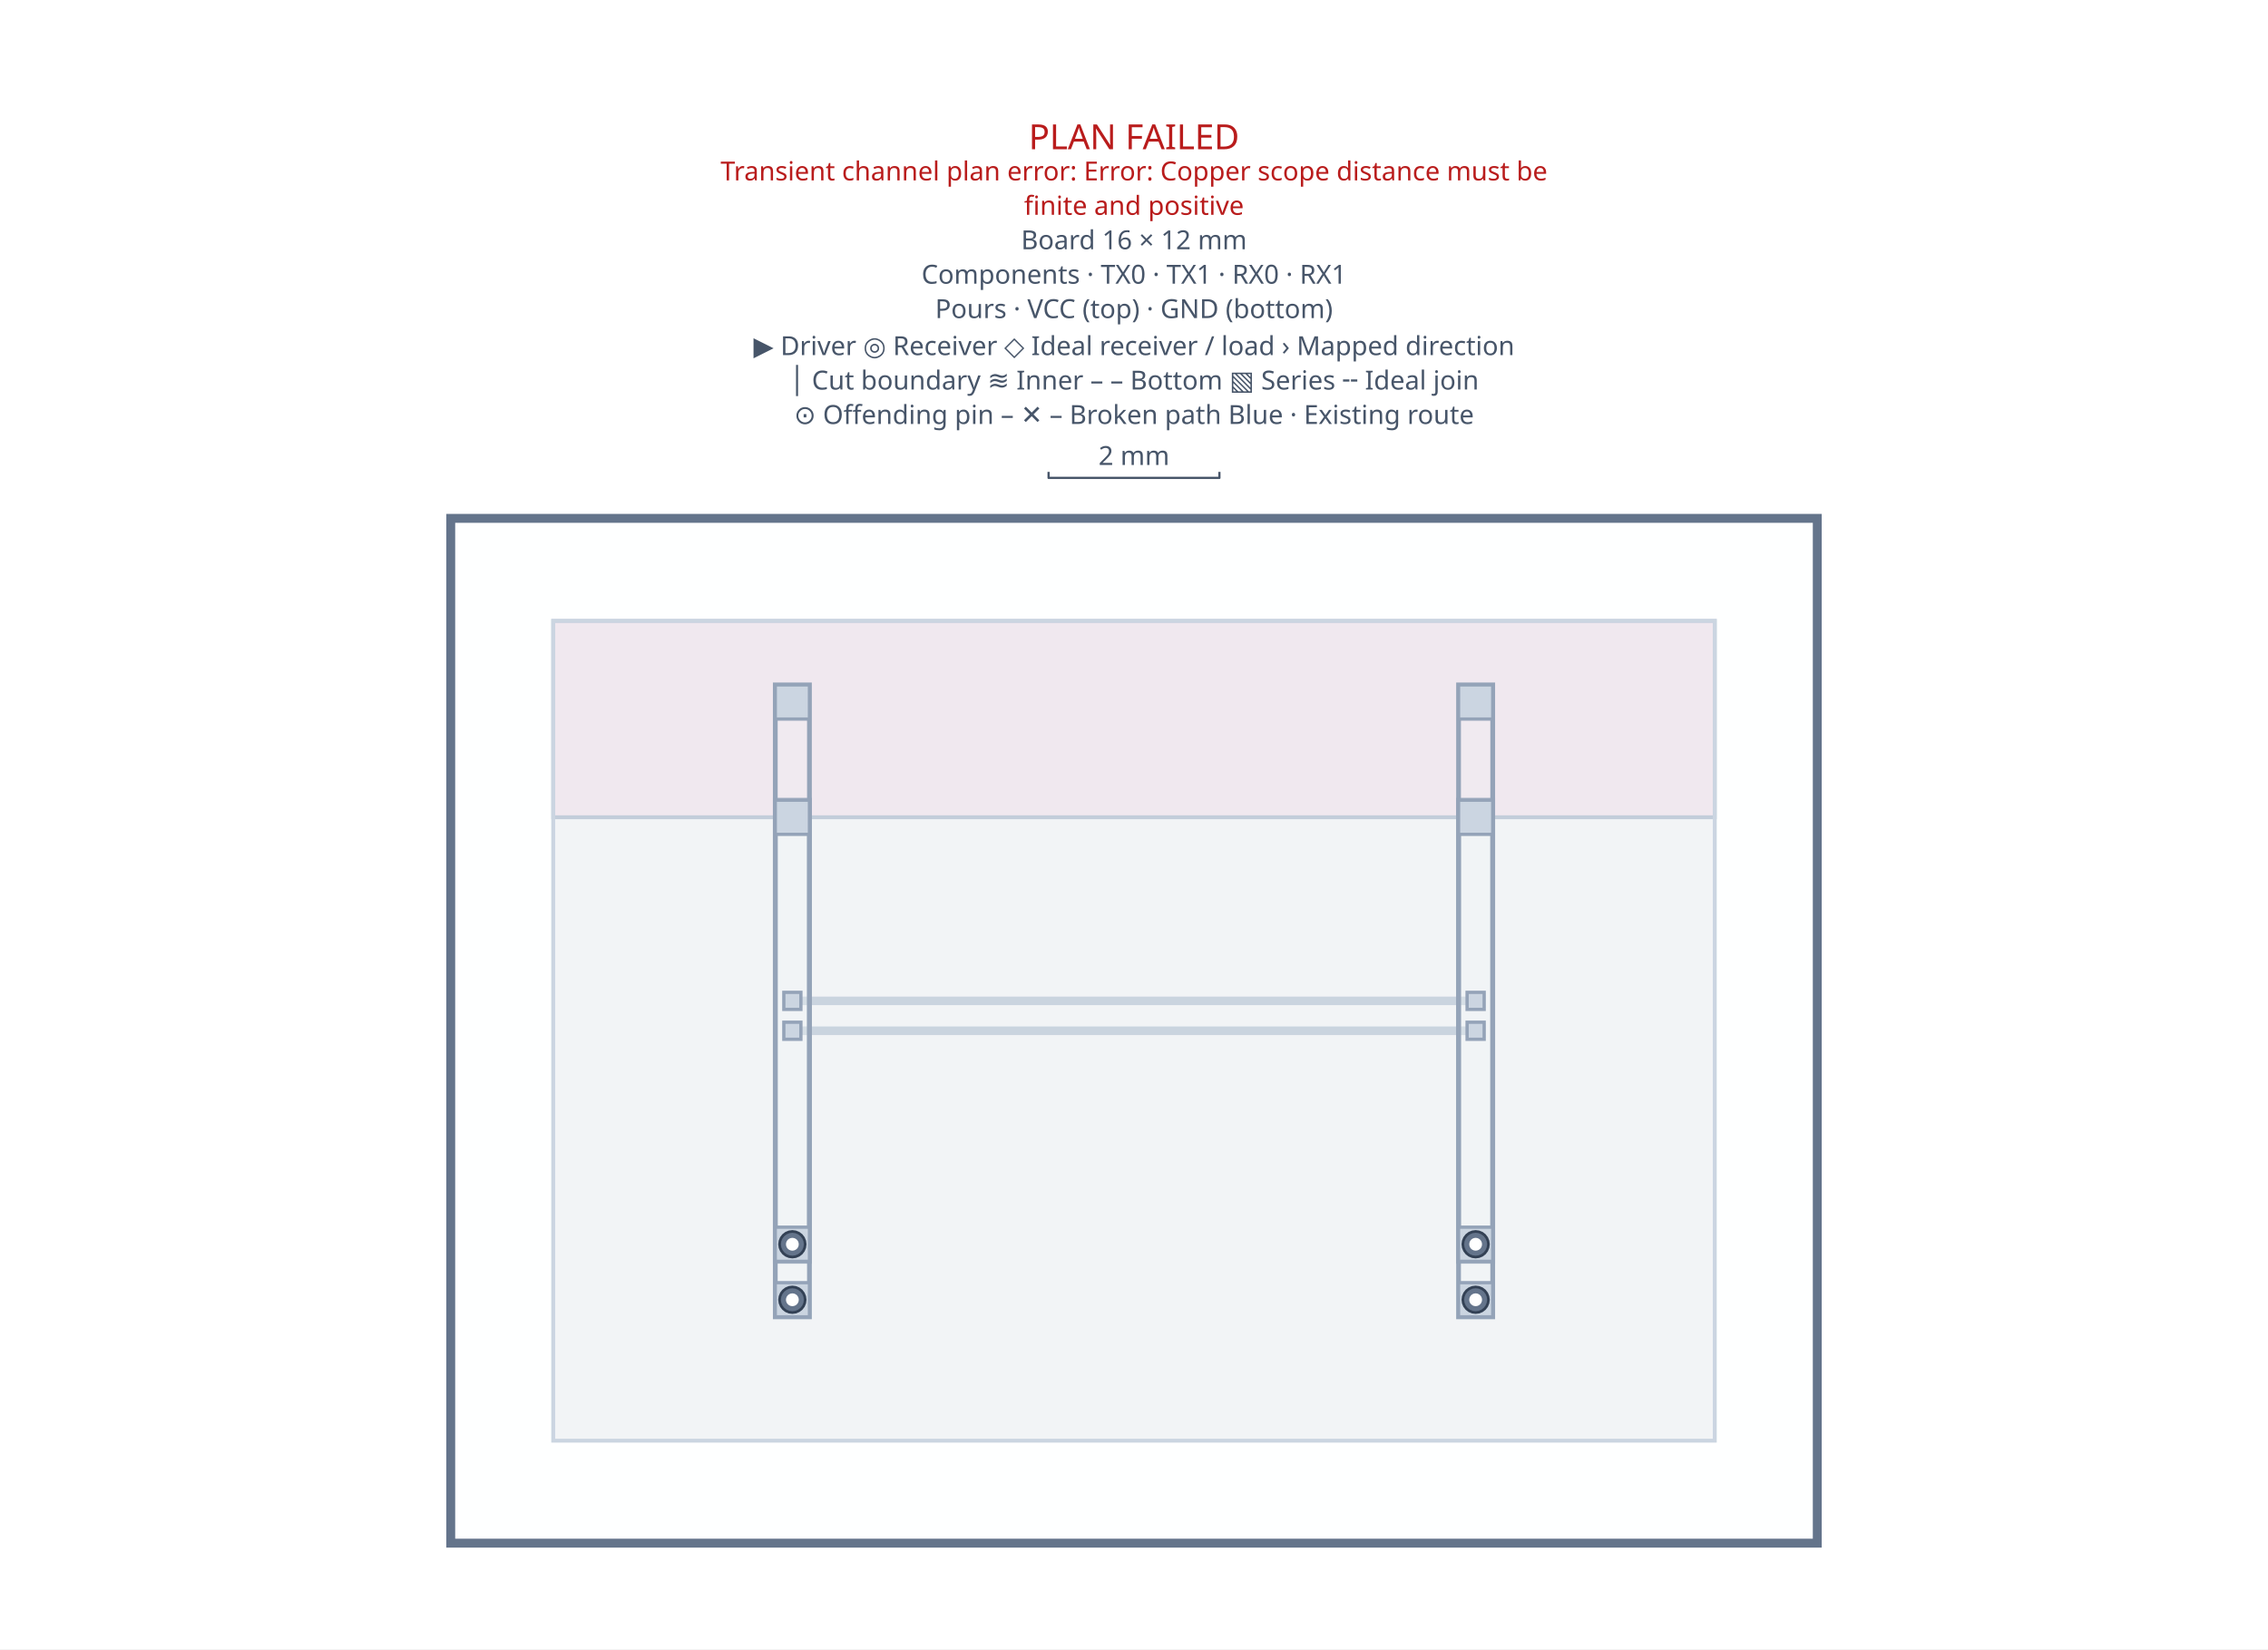
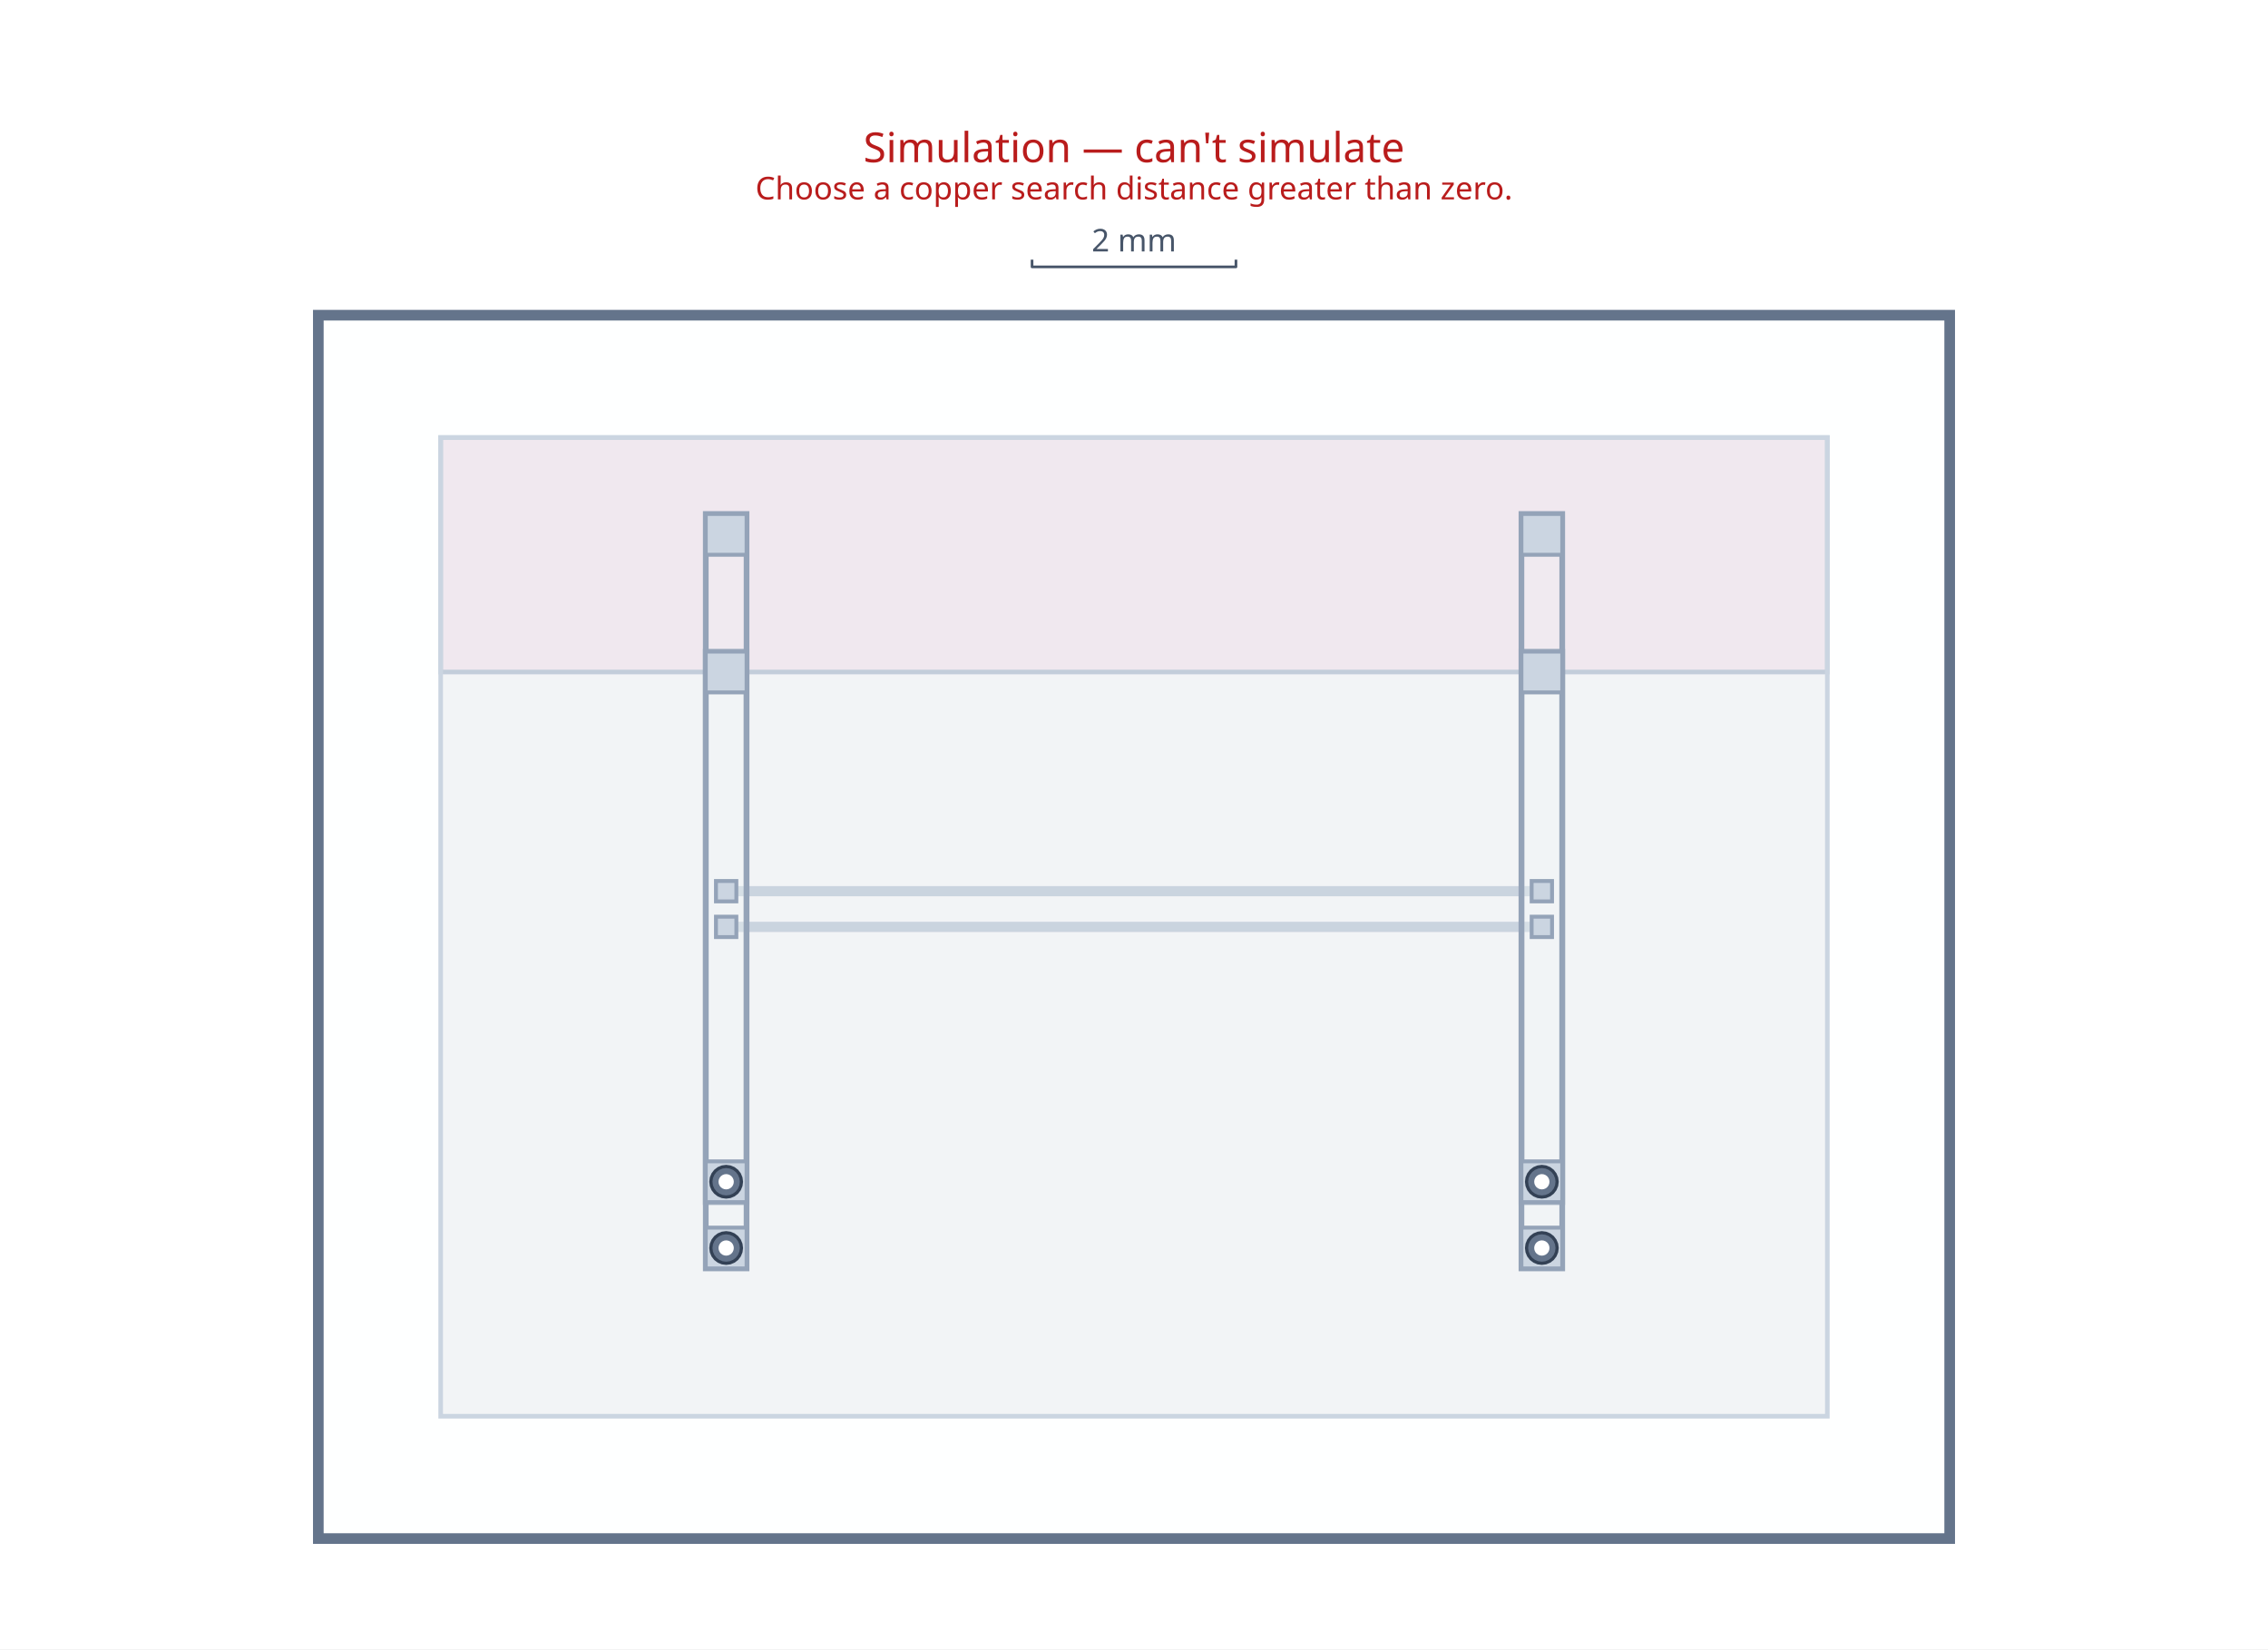
<svg xmlns="http://www.w3.org/2000/svg" width="1100" height="800" viewBox="0 0 1100 800">
  <rect width="100%" height="100%" fill="white" />
  <g>
-     <polyline data-points="-4,0 4,0" data-type="line" data-label="Out of scope · source_trace_6" points="384.305,499.986 715.695,499.986" fill="none" stroke="#cbd5e1" stroke-linejoin="round" stroke-width="4.142" />
+     <polyline data-points="-4,0 4,0" data-type="line" data-label="Out of scope · source_trace_6" points="352.194,449.597 747.806,449.597" fill="none" stroke="#cbd5e1" stroke-linejoin="round" stroke-width="4.945" />
  </g>
  <g>
-     <polyline data-points="-4,0.35 4,0.35" data-type="line" data-label="Out of scope · source_trace_13" points="384.305,485.487 715.695,485.487" fill="none" stroke="#cbd5e1" stroke-linejoin="round" stroke-width="4.142" />
+     <polyline data-points="-4,0.35 4,0.35" data-type="line" data-label="Out of scope · source_trace_13" points="352.194,432.289 747.806,432.289" fill="none" stroke="#cbd5e1" stroke-linejoin="round" stroke-width="4.945" />
  </g>
  <g>
-     <polyline data-points="-1,6.544615 -1,6.473846 1,6.473846 1,6.544615" data-type="line" data-label="2 mm" points="508.576,228.883 508.576,231.814 591.424,231.814 591.424,228.883" fill="none" stroke="#475569" stroke-linejoin="round" stroke-width="1.083" />
+     <polyline data-points="-1,6.544615 -1,6.473846 1,6.473846 1,6.544615" data-type="line" data-label="2 mm" points="500.549,125.957 500.549,129.457 599.451,129.457 599.451,125.957" fill="none" stroke="#475569" stroke-linejoin="round" stroke-width="1.293" />
  </g>
  <g>
-     <rect data-type="rect" data-label="" data-x="0" data-y="2.413723" x="195.667" y="40" width="708.666" height="720" fill="none" stroke="none" stroke-width="0.024" />
+     <rect data-type="rect" data-label="Copper scope distance must be finite and positive" data-x="0" data-y="7.255385" x="273.072" y="81.299" width="553.856" height="19.02" fill="transparent" stroke="none" stroke-width="0.02" />
  </g>
  <g>
-     <polygon data-type="polygon" data-label="board" data-points="-8,-6 8,-6 8,6 -8,6" points="218.609,748.529 881.391,748.529 881.391,251.443 218.609,251.443" fill="rgba(248,250,252,0.16)" stroke="#64748b" stroke-width="4.322" />
+     <rect data-type="rect" data-label="" data-x="0" data-y="1.002954" x="127" y="40" width="845.999" height="720" fill="none" stroke="none" stroke-width="0.02" />
  </g>
  <g>
-     <polygon data-type="polygon" data-label="VCC (top)" data-points="-6.8,2.5 6.8,2.5 6.8,4.8 -6.8,4.8" points="268.318,396.426 831.682,396.426 831.682,301.151 268.318,301.151" fill="rgba(219,39,119,0.06)" stroke="#cbd5e1" stroke-width="1.873" />
+     <polygon data-type="polygon" data-label="board" data-points="-8,-6 8,-6 8,6 -8,6" points="154.389,746.306 945.611,746.306 945.611,152.889 154.389,152.889" fill="rgba(248,250,252,0.16)" stroke="#64748b" stroke-width="5.16" />
  </g>
  <g>
-     <polygon data-type="polygon" data-label="GND (bottom)" data-points="-6.8,-4.8 6.8,-4.8 6.8,4.8 -6.8,4.8" points="268.318,698.82 831.682,698.82 831.682,301.151 268.318,301.151" fill="rgba(100,116,139,0.08)" stroke="#cbd5e1" stroke-width="1.873" />
+     <polygon data-type="polygon" data-label="VCC (top)" data-points="-6.8,2.5 6.8,2.5 6.8,4.8 -6.8,4.8" points="213.731,325.969 886.269,325.969 886.269,212.231 213.731,212.231" fill="rgba(219,39,119,0.06)" stroke="#cbd5e1" stroke-width="2.236" />
  </g>
  <g>
-     <polygon data-type="polygon" data-label="TX0" data-points="-4.2,-2.7 -3.8,-2.7 -3.8,2.7 -4.2,2.7" points="376.02,611.83 392.589,611.83 392.589,388.141 376.02,388.141" fill="rgba(241,245,249,0.18)" stroke="#94a3b8" stroke-width="2.305" />
+     <polygon data-type="polygon" data-label="GND (bottom)" data-points="-6.8,-4.8 6.8,-4.8 6.8,4.8 -6.8,4.8" points="213.731,686.964 886.269,686.964 886.269,212.231 213.731,212.231" fill="rgba(100,116,139,0.08)" stroke="#cbd5e1" stroke-width="2.236" />
  </g>
  <g>
-     <polygon data-type="polygon" data-label="pcb_component_1" data-points="-4.15,-2.65 -3.85,-2.65 -3.85,-2.35 -4.15,-2.35" points="378.091,609.759 390.518,609.759 390.518,597.332 378.091,597.332" fill="rgba(241,245,249,0.18)" stroke="#94a3b8" stroke-width="2.305" />
+     <polygon data-type="polygon" data-label="TX0" data-points="-4.2,-2.7 -3.8,-2.7 -3.8,2.7 -4.2,2.7" points="342.304,583.116 362.085,583.116 362.085,316.079 342.304,316.079" fill="rgba(241,245,249,0.18)" stroke="#94a3b8" stroke-width="2.752" />
  </g>
  <g>
-     <polygon data-type="polygon" data-label="RX0" data-points="3.8,-2.7 4.2,-2.7 4.2,2.7 3.8,2.7" points="707.411,611.83 723.98,611.83 723.98,388.141 707.411,388.141" fill="rgba(241,245,249,0.18)" stroke="#94a3b8" stroke-width="2.305" />
+     <polygon data-type="polygon" data-label="pcb_component_1" data-points="-4.15,-2.65 -3.85,-2.65 -3.85,-2.35 -4.15,-2.35" points="344.777,580.644 359.612,580.644 359.612,565.808 344.777,565.808" fill="rgba(241,245,249,0.18)" stroke="#94a3b8" stroke-width="2.752" />
  </g>
  <g>
-     <polygon data-type="polygon" data-label="pcb_component_3" data-points="3.85,-2.65 4.15,-2.65 4.15,-2.35 3.85,-2.35" points="709.482,609.759 721.909,609.759 721.909,597.332 709.482,597.332" fill="rgba(241,245,249,0.18)" stroke="#94a3b8" stroke-width="2.305" />
+     <polygon data-type="polygon" data-label="RX0" data-points="3.8,-2.7 4.2,-2.7 4.2,2.7 3.8,2.7" points="737.915,583.116 757.696,583.116 757.696,316.079 737.915,316.079" fill="rgba(241,245,249,0.18)" stroke="#94a3b8" stroke-width="2.752" />
  </g>
  <g>
-     <polygon data-type="polygon" data-label="TX1" data-points="-4.2,-3.35 -3.8,-3.35 -3.8,4.05 -4.2,4.05" points="376.02,638.756 392.589,638.756 392.589,332.219 376.02,332.219" fill="rgba(241,245,249,0.18)" stroke="#94a3b8" stroke-width="2.305" />
+     <polygon data-type="polygon" data-label="pcb_component_3" data-points="3.85,-2.65 4.15,-2.65 4.15,-2.35 3.85,-2.35" points="740.388,580.644 755.223,580.644 755.223,565.808 740.388,565.808" fill="rgba(241,245,249,0.18)" stroke="#94a3b8" stroke-width="2.752" />
  </g>
  <g>
-     <polygon data-type="polygon" data-label="pcb_component_5" data-points="-4.15,-3.3 -3.85,-3.3 -3.85,-3 -4.15,-3" points="378.091,636.684 390.518,636.684 390.518,624.257 378.091,624.257" fill="rgba(241,245,249,0.18)" stroke="#94a3b8" stroke-width="2.305" />
+     <polygon data-type="polygon" data-label="TX1" data-points="-4.2,-3.35 -3.8,-3.35 -3.8,4.05 -4.2,4.05" points="342.304,615.26 362.085,615.26 362.085,249.319 342.304,249.319" fill="rgba(241,245,249,0.18)" stroke="#94a3b8" stroke-width="2.752" />
  </g>
  <g>
-     <polygon data-type="polygon" data-label="RX1" data-points="3.8,-3.35 4.2,-3.35 4.2,4.05 3.8,4.05" points="707.411,638.756 723.98,638.756 723.98,332.219 707.411,332.219" fill="rgba(241,245,249,0.18)" stroke="#94a3b8" stroke-width="2.305" />
+     <polygon data-type="polygon" data-label="pcb_component_5" data-points="-4.15,-3.3 -3.85,-3.3 -3.85,-3 -4.15,-3" points="344.777,612.787 359.612,612.787 359.612,597.952 344.777,597.952" fill="rgba(241,245,249,0.18)" stroke="#94a3b8" stroke-width="2.752" />
  </g>
  <g>
-     <polygon data-type="polygon" data-label="pcb_component_7" data-points="3.85,-3.3 4.15,-3.3 4.15,-3 3.85,-3" points="709.482,636.684 721.909,636.684 721.909,624.257 709.482,624.257" fill="rgba(241,245,249,0.18)" stroke="#94a3b8" stroke-width="2.305" />
+     <polygon data-type="polygon" data-label="RX1" data-points="3.8,-3.35 4.2,-3.35 4.2,4.05 3.8,4.05" points="737.915,615.26 757.696,615.26 757.696,249.319 737.915,249.319" fill="rgba(241,245,249,0.18)" stroke="#94a3b8" stroke-width="2.752" />
  </g>
  <g>
-     <polygon data-type="polygon" data-label="TX0.Y (source_port_2)" data-points="-4.1,-0.1 -3.9,-0.1 -3.9,0.1 -4.1,0.1" points="380.162,504.128 388.447,504.128 388.447,495.843 380.162,495.843" fill="#cbd5e1" stroke="#94a3b8" stroke-width="1.585" />
+     <polygon data-type="polygon" data-label="pcb_component_7" data-points="3.85,-3.3 4.15,-3.3 4.15,-3 3.85,-3" points="740.388,612.787 755.223,612.787 755.223,597.952 740.388,597.952" fill="rgba(241,245,249,0.18)" stroke="#94a3b8" stroke-width="2.752" />
  </g>
  <g>
-     <polygon data-type="polygon" data-label="TX0.GND (source_port_1)" data-points="-4.2,-2.7 -3.8,-2.7 -3.8,-2.3 -4.2,-2.3" points="376.02,611.83 392.589,611.83 392.589,595.261 376.02,595.261" fill="#cbd5e1" stroke="#94a3b8" stroke-width="1.585" />
+     <polygon data-type="polygon" data-label="TX0.Y (source_port_2)" data-points="-4.1,-0.1 -3.9,-0.1 -3.9,0.1 -4.1,0.1" points="347.249,454.543 357.14,454.543 357.14,444.652 347.249,444.652" fill="#cbd5e1" stroke="#94a3b8" stroke-width="1.892" />
  </g>
  <g>
-     <polygon data-type="polygon" data-label="TX0.VCC (source_port_3)" data-points="-4.2,2.3 -3.8,2.3 -3.8,2.7 -4.2,2.7" points="376.02,404.711 392.589,404.711 392.589,388.141 376.02,388.141" fill="#cbd5e1" stroke="#94a3b8" stroke-width="1.585" />
+     <polygon data-type="polygon" data-label="TX0.GND (source_port_1)" data-points="-4.2,-2.7 -3.8,-2.7 -3.8,-2.3 -4.2,-2.3" points="342.304,583.116 362.085,583.116 362.085,563.336 342.304,563.336" fill="#cbd5e1" stroke="#94a3b8" stroke-width="1.892" />
  </g>
  <g>
-     <polygon data-type="polygon" data-label="RX0.A (source_port_6)" data-points="3.9,-0.1 4.1,-0.1 4.1,0.1 3.9,0.1" points="711.553,504.128 719.838,504.128 719.838,495.843 711.553,495.843" fill="#cbd5e1" stroke="#94a3b8" stroke-width="1.585" />
+     <polygon data-type="polygon" data-label="TX0.VCC (source_port_3)" data-points="-4.2,2.3 -3.8,2.3 -3.8,2.7 -4.2,2.7" points="342.304,335.859 362.085,335.859 362.085,316.079 342.304,316.079" fill="#cbd5e1" stroke="#94a3b8" stroke-width="1.892" />
  </g>
  <g>
-     <polygon data-type="polygon" data-label="RX0.GND (source_port_7)" data-points="3.8,-2.7 4.2,-2.7 4.2,-2.3 3.8,-2.3" points="707.411,611.83 723.98,611.83 723.98,595.261 707.411,595.261" fill="#cbd5e1" stroke="#94a3b8" stroke-width="1.585" />
+     <polygon data-type="polygon" data-label="RX0.A (source_port_6)" data-points="3.9,-0.1 4.1,-0.1 4.1,0.1 3.9,0.1" points="742.86,454.543 752.751,454.543 752.751,444.652 742.86,444.652" fill="#cbd5e1" stroke="#94a3b8" stroke-width="1.892" />
  </g>
  <g>
-     <polygon data-type="polygon" data-label="RX0.VCC (source_port_9)" data-points="3.8,2.3 4.2,2.3 4.2,2.7 3.8,2.7" points="707.411,404.711 723.98,404.711 723.98,388.141 707.411,388.141" fill="#cbd5e1" stroke="#94a3b8" stroke-width="1.585" />
+     <polygon data-type="polygon" data-label="RX0.GND (source_port_7)" data-points="3.8,-2.7 4.2,-2.7 4.2,-2.3 3.8,-2.3" points="737.915,583.116 757.696,583.116 757.696,563.336 737.915,563.336" fill="#cbd5e1" stroke="#94a3b8" stroke-width="1.892" />
  </g>
  <g>
-     <polygon data-type="polygon" data-label="TX1.Y (source_port_14)" data-points="-4.1,0.25 -3.9,0.25 -3.9,0.45 -4.1,0.45" points="380.162,489.63 388.447,489.63 388.447,481.345 380.162,481.345" fill="#cbd5e1" stroke="#94a3b8" stroke-width="1.585" />
+     <polygon data-type="polygon" data-label="RX0.VCC (source_port_9)" data-points="3.8,2.3 4.2,2.3 4.2,2.7 3.8,2.7" points="737.915,335.859 757.696,335.859 757.696,316.079 737.915,316.079" fill="#cbd5e1" stroke="#94a3b8" stroke-width="1.892" />
  </g>
  <g>
-     <polygon data-type="polygon" data-label="TX1.GND (source_port_13)" data-points="-4.2,-3.35 -3.8,-3.35 -3.8,-2.95 -4.2,-2.95" points="376.02,638.756 392.589,638.756 392.589,622.186 376.02,622.186" fill="#cbd5e1" stroke="#94a3b8" stroke-width="1.585" />
+     <polygon data-type="polygon" data-label="TX1.Y (source_port_14)" data-points="-4.1,0.25 -3.9,0.25 -3.9,0.45 -4.1,0.45" points="347.249,437.235 357.14,437.235 357.14,427.344 347.249,427.344" fill="#cbd5e1" stroke="#94a3b8" stroke-width="1.892" />
  </g>
  <g>
-     <polygon data-type="polygon" data-label="TX1.VCC (source_port_15)" data-points="-4.2,3.65 -3.8,3.65 -3.8,4.05 -4.2,4.05" points="376.02,348.789 392.589,348.789 392.589,332.219 376.02,332.219" fill="#cbd5e1" stroke="#94a3b8" stroke-width="1.585" />
+     <polygon data-type="polygon" data-label="TX1.GND (source_port_13)" data-points="-4.2,-3.35 -3.8,-3.35 -3.8,-2.95 -4.2,-2.95" points="342.304,615.26 362.085,615.26 362.085,595.479 342.304,595.479" fill="#cbd5e1" stroke="#94a3b8" stroke-width="1.892" />
  </g>
  <g>
-     <polygon data-type="polygon" data-label="RX1.A (source_port_18)" data-points="3.9,0.25 4.1,0.25 4.1,0.45 3.9,0.45" points="711.553,489.63 719.838,489.63 719.838,481.345 711.553,481.345" fill="#cbd5e1" stroke="#94a3b8" stroke-width="1.585" />
+     <polygon data-type="polygon" data-label="TX1.VCC (source_port_15)" data-points="-4.2,3.65 -3.8,3.65 -3.8,4.05 -4.2,4.05" points="342.304,269.1 362.085,269.1 362.085,249.319 342.304,249.319" fill="#cbd5e1" stroke="#94a3b8" stroke-width="1.892" />
  </g>
  <g>
-     <polygon data-type="polygon" data-label="RX1.GND (source_port_19)" data-points="3.8,-3.35 4.2,-3.35 4.2,-2.95 3.8,-2.95" points="707.411,638.756 723.98,638.756 723.98,622.186 707.411,622.186" fill="#cbd5e1" stroke="#94a3b8" stroke-width="1.585" />
+     <polygon data-type="polygon" data-label="RX1.A (source_port_18)" data-points="3.9,0.25 4.1,0.25 4.1,0.45 3.9,0.45" points="742.86,437.235 752.751,437.235 752.751,427.344 742.86,427.344" fill="#cbd5e1" stroke="#94a3b8" stroke-width="1.892" />
  </g>
  <g>
-     <polygon data-type="polygon" data-label="RX1.VCC (source_port_21)" data-points="3.8,3.65 4.2,3.65 4.2,4.05 3.8,4.05" points="707.411,348.789 723.98,348.789 723.98,332.219 707.411,332.219" fill="#cbd5e1" stroke="#94a3b8" stroke-width="1.585" />
+     <polygon data-type="polygon" data-label="RX1.GND (source_port_19)" data-points="3.8,-3.35 4.2,-3.35 4.2,-2.95 3.8,-2.95" points="737.915,615.26 757.696,615.26 757.696,595.479 737.915,595.479" fill="#cbd5e1" stroke="#94a3b8" stroke-width="1.892" />
  </g>
  <g>
-     <polygon data-type="polygon" data-label="Via pcb_via_0 · top–inner1–inner2–bottom" data-points="-3.85,-2.5 -3.855111,-2.461177 -3.870096,-2.425 -3.893934,-2.393934 -3.925,-2.370096 -3.961177,-2.355111 -4,-2.35 -4.038823,-2.355111 -4.075,-2.370096 -4.106066,-2.393934 -4.129904,-2.425 -4.144889,-2.461177 -4.15,-2.5 -4.144889,-2.538823 -4.129904,-2.575 -4.106066,-2.606066 -4.075,-2.629904 -4.038823,-2.644889 -4,-2.65 -3.961177,-2.644889 -3.925,-2.629904 -3.893934,-2.606066 -3.870096,-2.575 -3.855111,-2.538823" points="390.518,603.545 390.306,601.937 389.686,600.439 388.698,599.152 387.411,598.164 385.913,597.543 384.305,597.332 382.696,597.543 381.198,598.164 379.911,599.152 378.923,600.439 378.303,601.937 378.091,603.545 378.303,605.154 378.923,606.652 379.911,607.939 381.198,608.926 382.696,609.547 384.305,609.759 385.913,609.547 387.411,608.926 388.698,607.939 389.686,606.652 390.306,605.154" fill="#64748b" stroke="#334155" stroke-width="1.297" />
+     <polygon data-type="polygon" data-label="RX1.VCC (source_port_21)" data-points="3.8,3.65 4.2,3.65 4.2,4.05 3.8,4.05" points="737.915,269.1 757.696,269.1 757.696,249.319 737.915,249.319" fill="#cbd5e1" stroke="#94a3b8" stroke-width="1.892" />
  </g>
  <g>
-     <polygon data-type="polygon" data-label="Via pcb_via_0 · top–inner1–inner2–bottom" data-points="-3.925,-2.5 -3.927556,-2.480589 -3.935048,-2.4625 -3.946967,-2.446967 -3.9625,-2.435048 -3.980589,-2.427556 -4,-2.425 -4.019411,-2.427556 -4.0375,-2.435048 -4.053033,-2.446967 -4.064952,-2.4625 -4.072444,-2.480589 -4.075,-2.5 -4.072444,-2.519411 -4.064952,-2.5375 -4.053033,-2.553033 -4.0375,-2.564952 -4.019411,-2.572444 -4,-2.575 -3.980589,-2.572444 -3.9625,-2.564952 -3.946967,-2.553033 -3.935048,-2.5375 -3.927556,-2.519411" points="387.411,603.545 387.306,602.741 386.995,601.992 386.501,601.348 385.858,600.855 385.109,600.544 384.305,600.439 383.501,600.544 382.751,600.855 382.108,601.348 381.614,601.992 381.304,602.741 381.198,603.545 381.304,604.349 381.614,605.099 382.108,605.742 382.751,606.236 383.501,606.546 384.305,606.652 385.109,606.546 385.858,606.236 386.501,605.742 386.995,605.099 387.306,604.349" fill="#fff" stroke="none" stroke-width="0.024" />
+     <polygon data-type="polygon" data-label="Via pcb_via_0 · top–inner1–inner2–bottom" data-points="-3.85,-2.5 -3.855111,-2.461177 -3.870096,-2.425 -3.893934,-2.393934 -3.925,-2.370096 -3.961177,-2.355111 -4,-2.35 -4.038823,-2.355111 -4.075,-2.370096 -4.106066,-2.393934 -4.129904,-2.425 -4.144889,-2.461177 -4.15,-2.5 -4.144889,-2.538823 -4.129904,-2.575 -4.106066,-2.606066 -4.075,-2.629904 -4.038823,-2.644889 -4,-2.65 -3.961177,-2.644889 -3.925,-2.629904 -3.893934,-2.606066 -3.870096,-2.575 -3.855111,-2.538823" points="359.612,573.226 359.359,571.306 358.618,569.517 357.44,567.981 355.903,566.802 354.114,566.061 352.194,565.808 350.275,566.061 348.486,566.802 346.949,567.981 345.771,569.517 345.029,571.306 344.777,573.226 345.029,575.146 345.771,576.935 346.949,578.471 348.486,579.65 350.275,580.391 352.194,580.644 354.114,580.391 355.903,579.65 357.44,578.471 358.618,576.935 359.359,575.146" fill="#64748b" stroke="#334155" stroke-width="1.548" />
  </g>
  <g>
-     <polygon data-type="polygon" data-label="Via pcb_via_1 · top–inner1–inner2–bottom" data-points="4.15,-2.5 4.144889,-2.461177 4.129904,-2.425 4.106066,-2.393934 4.075,-2.370096 4.038823,-2.355111 4,-2.35 3.961177,-2.355111 3.925,-2.370096 3.893934,-2.393934 3.870096,-2.425 3.855111,-2.461177 3.85,-2.5 3.855111,-2.538823 3.870096,-2.575 3.893934,-2.606066 3.925,-2.629904 3.961177,-2.644889 4,-2.65 4.038823,-2.644889 4.075,-2.629904 4.106066,-2.606066 4.129904,-2.575 4.144889,-2.538823" points="721.909,603.545 721.697,601.937 721.077,600.439 720.089,599.152 718.802,598.164 717.304,597.543 715.695,597.332 714.087,597.543 712.589,598.164 711.302,599.152 710.314,600.439 709.694,601.937 709.482,603.545 709.694,605.154 710.314,606.652 711.302,607.939 712.589,608.926 714.087,609.547 715.695,609.759 717.304,609.547 718.802,608.926 720.089,607.939 721.077,606.652 721.697,605.154" fill="#64748b" stroke="#334155" stroke-width="1.297" />
+     <polygon data-type="polygon" data-label="Via pcb_via_0 · top–inner1–inner2–bottom" data-points="-3.925,-2.5 -3.927556,-2.480589 -3.935048,-2.4625 -3.946967,-2.446967 -3.9625,-2.435048 -3.980589,-2.427556 -4,-2.425 -4.019411,-2.427556 -4.0375,-2.435048 -4.053033,-2.446967 -4.064952,-2.4625 -4.072444,-2.480589 -4.075,-2.5 -4.072444,-2.519411 -4.064952,-2.5375 -4.053033,-2.553033 -4.0375,-2.564952 -4.019411,-2.572444 -4,-2.575 -3.980589,-2.572444 -3.9625,-2.564952 -3.946967,-2.553033 -3.935048,-2.5375 -3.927556,-2.519411" points="355.903,573.226 355.777,572.266 355.406,571.371 354.817,570.603 354.049,570.014 353.154,569.643 352.194,569.517 351.235,569.643 350.34,570.014 349.572,570.603 348.982,571.371 348.612,572.266 348.486,573.226 348.612,574.186 348.982,575.08 349.572,575.848 350.34,576.438 351.235,576.808 352.194,576.935 353.154,576.808 354.049,576.438 354.817,575.848 355.406,575.08 355.777,574.186" fill="#fff" stroke="none" stroke-width="0.02" />
  </g>
  <g>
-     <polygon data-type="polygon" data-label="Via pcb_via_1 · top–inner1–inner2–bottom" data-points="4.075,-2.5 4.072444,-2.480589 4.064952,-2.4625 4.053033,-2.446967 4.0375,-2.435048 4.019411,-2.427556 4,-2.425 3.980589,-2.427556 3.9625,-2.435048 3.946967,-2.446967 3.935048,-2.4625 3.927556,-2.480589 3.925,-2.5 3.927556,-2.519411 3.935048,-2.5375 3.946967,-2.553033 3.9625,-2.564952 3.980589,-2.572444 4,-2.575 4.019411,-2.572444 4.0375,-2.564952 4.053033,-2.553033 4.064952,-2.5375 4.072444,-2.519411" points="718.802,603.545 718.696,602.741 718.386,601.992 717.892,601.348 717.249,600.855 716.499,600.544 715.695,600.439 714.891,600.544 714.142,600.855 713.499,601.348 713.005,601.992 712.694,602.741 712.589,603.545 712.694,604.349 713.005,605.099 713.499,605.742 714.142,606.236 714.891,606.546 715.695,606.652 716.499,606.546 717.249,606.236 717.892,605.742 718.386,605.099 718.696,604.349" fill="#fff" stroke="none" stroke-width="0.024" />
+     <polygon data-type="polygon" data-label="Via pcb_via_1 · top–inner1–inner2–bottom" data-points="4.15,-2.5 4.144889,-2.461177 4.129904,-2.425 4.106066,-2.393934 4.075,-2.370096 4.038823,-2.355111 4,-2.35 3.961177,-2.355111 3.925,-2.370096 3.893934,-2.393934 3.870096,-2.425 3.855111,-2.461177 3.85,-2.5 3.855111,-2.538823 3.870096,-2.575 3.893934,-2.606066 3.925,-2.629904 3.961177,-2.644889 4,-2.65 4.038823,-2.644889 4.075,-2.629904 4.106066,-2.606066 4.129904,-2.575 4.144889,-2.538823" points="755.223,573.226 754.971,571.306 754.229,569.517 753.051,567.981 751.514,566.802 749.725,566.061 747.806,565.808 745.886,566.061 744.097,566.802 742.56,567.981 741.382,569.517 740.641,571.306 740.388,573.226 740.641,575.146 741.382,576.935 742.56,578.471 744.097,579.65 745.886,580.391 747.806,580.644 749.725,580.391 751.514,579.65 753.051,578.471 754.229,576.935 754.971,575.146" fill="#64748b" stroke="#334155" stroke-width="1.548" />
  </g>
  <g>
-     <polygon data-type="polygon" data-label="Via pcb_via_2 · top–inner1–inner2–bottom" data-points="-3.85,-3.15 -3.855111,-3.111177 -3.870096,-3.075 -3.893934,-3.043934 -3.925,-3.020096 -3.961177,-3.005111 -4,-3 -4.038823,-3.005111 -4.075,-3.020096 -4.106066,-3.043934 -4.129904,-3.075 -4.144889,-3.111177 -4.15,-3.15 -4.144889,-3.188823 -4.129904,-3.225 -4.106066,-3.256066 -4.075,-3.279904 -4.038823,-3.294889 -4,-3.3 -3.961177,-3.294889 -3.925,-3.279904 -3.893934,-3.256066 -3.870096,-3.225 -3.855111,-3.188823" points="390.518,630.471 390.306,628.863 389.686,627.364 388.698,626.077 387.411,625.09 385.913,624.469 384.305,624.257 382.696,624.469 381.198,625.09 379.911,626.077 378.923,627.364 378.303,628.863 378.091,630.471 378.303,632.079 378.923,633.578 379.911,634.864 381.198,635.852 382.696,636.473 384.305,636.684 385.913,636.473 387.411,635.852 388.698,634.864 389.686,633.578 390.306,632.079" fill="#64748b" stroke="#334155" stroke-width="1.297" />
+     <polygon data-type="polygon" data-label="Via pcb_via_1 · top–inner1–inner2–bottom" data-points="4.075,-2.5 4.072444,-2.480589 4.064952,-2.4625 4.053033,-2.446967 4.0375,-2.435048 4.019411,-2.427556 4,-2.425 3.980589,-2.427556 3.9625,-2.435048 3.946967,-2.446967 3.935048,-2.4625 3.927556,-2.480589 3.925,-2.5 3.927556,-2.519411 3.935048,-2.5375 3.946967,-2.553033 3.9625,-2.564952 3.980589,-2.572444 4,-2.575 4.019411,-2.572444 4.0375,-2.564952 4.053033,-2.553033 4.064952,-2.5375 4.072444,-2.519411" points="751.514,573.226 751.388,572.266 751.018,571.371 750.428,570.603 749.66,570.014 748.765,569.643 747.806,569.517 746.846,569.643 745.951,570.014 745.183,570.603 744.594,571.371 744.223,572.266 744.097,573.226 744.223,574.186 744.594,575.08 745.183,575.848 745.951,576.438 746.846,576.808 747.806,576.935 748.765,576.808 749.66,576.438 750.428,575.848 751.018,575.08 751.388,574.186" fill="#fff" stroke="none" stroke-width="0.02" />
  </g>
  <g>
-     <polygon data-type="polygon" data-label="Via pcb_via_2 · top–inner1–inner2–bottom" data-points="-3.925,-3.15 -3.927556,-3.130589 -3.935048,-3.1125 -3.946967,-3.096967 -3.9625,-3.085048 -3.980589,-3.077556 -4,-3.075 -4.019411,-3.077556 -4.0375,-3.085048 -4.053033,-3.096967 -4.064952,-3.1125 -4.072444,-3.130589 -4.075,-3.15 -4.072444,-3.169411 -4.064952,-3.1875 -4.053033,-3.203033 -4.0375,-3.214952 -4.019411,-3.222444 -4,-3.225 -3.980589,-3.222444 -3.9625,-3.214952 -3.946967,-3.203033 -3.935048,-3.1875 -3.927556,-3.169411" points="387.411,630.471 387.306,629.667 386.995,628.917 386.501,628.274 385.858,627.78 385.109,627.47 384.305,627.364 383.501,627.47 382.751,627.78 382.108,628.274 381.614,628.917 381.304,629.667 381.198,630.471 381.304,631.275 381.614,632.024 382.108,632.668 382.751,633.161 383.501,633.472 384.305,633.578 385.109,633.472 385.858,633.161 386.501,632.668 386.995,632.024 387.306,631.275" fill="#fff" stroke="none" stroke-width="0.024" />
+     <polygon data-type="polygon" data-label="Via pcb_via_2 · top–inner1–inner2–bottom" data-points="-3.85,-3.15 -3.855111,-3.111177 -3.870096,-3.075 -3.893934,-3.043934 -3.925,-3.020096 -3.961177,-3.005111 -4,-3 -4.038823,-3.005111 -4.075,-3.020096 -4.106066,-3.043934 -4.129904,-3.075 -4.144889,-3.111177 -4.15,-3.15 -4.144889,-3.188823 -4.129904,-3.225 -4.106066,-3.256066 -4.075,-3.279904 -4.038823,-3.294889 -4,-3.3 -3.961177,-3.294889 -3.925,-3.279904 -3.893934,-3.256066 -3.870096,-3.225 -3.855111,-3.188823" points="359.612,605.369 359.359,603.449 358.618,601.66 357.44,600.124 355.903,598.945 354.114,598.204 352.194,597.952 350.275,598.204 348.486,598.945 346.949,600.124 345.771,601.66 345.029,603.449 344.777,605.369 345.029,607.289 345.771,609.078 346.949,610.614 348.486,611.793 350.275,612.534 352.194,612.787 354.114,612.534 355.903,611.793 357.44,610.614 358.618,609.078 359.359,607.289" fill="#64748b" stroke="#334155" stroke-width="1.548" />
  </g>
  <g>
-     <polygon data-type="polygon" data-label="Via pcb_via_3 · top–inner1–inner2–bottom" data-points="4.15,-3.15 4.144889,-3.111177 4.129904,-3.075 4.106066,-3.043934 4.075,-3.020096 4.038823,-3.005111 4,-3 3.961177,-3.005111 3.925,-3.020096 3.893934,-3.043934 3.870096,-3.075 3.855111,-3.111177 3.85,-3.15 3.855111,-3.188823 3.870096,-3.225 3.893934,-3.256066 3.925,-3.279904 3.961177,-3.294889 4,-3.3 4.038823,-3.294889 4.075,-3.279904 4.106066,-3.256066 4.129904,-3.225 4.144889,-3.188823" points="721.909,630.471 721.697,628.863 721.077,627.364 720.089,626.077 718.802,625.09 717.304,624.469 715.695,624.257 714.087,624.469 712.589,625.09 711.302,626.077 710.314,627.364 709.694,628.863 709.482,630.471 709.694,632.079 710.314,633.578 711.302,634.864 712.589,635.852 714.087,636.473 715.695,636.684 717.304,636.473 718.802,635.852 720.089,634.864 721.077,633.578 721.697,632.079" fill="#64748b" stroke="#334155" stroke-width="1.297" />
+     <polygon data-type="polygon" data-label="Via pcb_via_2 · top–inner1–inner2–bottom" data-points="-3.925,-3.15 -3.927556,-3.130589 -3.935048,-3.1125 -3.946967,-3.096967 -3.9625,-3.085048 -3.980589,-3.077556 -4,-3.075 -4.019411,-3.077556 -4.0375,-3.085048 -4.053033,-3.096967 -4.064952,-3.1125 -4.072444,-3.130589 -4.075,-3.15 -4.072444,-3.169411 -4.064952,-3.1875 -4.053033,-3.203033 -4.0375,-3.214952 -4.019411,-3.222444 -4,-3.225 -3.980589,-3.222444 -3.9625,-3.214952 -3.946967,-3.203033 -3.935048,-3.1875 -3.927556,-3.169411" points="355.903,605.369 355.777,604.409 355.406,603.515 354.817,602.747 354.049,602.157 353.154,601.787 352.194,601.66 351.235,601.787 350.34,602.157 349.572,602.747 348.982,603.515 348.612,604.409 348.486,605.369 348.612,606.329 348.982,607.224 349.572,607.992 350.34,608.581 351.235,608.952 352.194,609.078 353.154,608.952 354.049,608.581 354.817,607.992 355.406,607.224 355.777,606.329" fill="#fff" stroke="none" stroke-width="0.02" />
  </g>
  <g>
-     <polygon data-type="polygon" data-label="Via pcb_via_3 · top–inner1–inner2–bottom" data-points="4.075,-3.15 4.072444,-3.130589 4.064952,-3.1125 4.053033,-3.096967 4.0375,-3.085048 4.019411,-3.077556 4,-3.075 3.980589,-3.077556 3.9625,-3.085048 3.946967,-3.096967 3.935048,-3.1125 3.927556,-3.130589 3.925,-3.15 3.927556,-3.169411 3.935048,-3.1875 3.946967,-3.203033 3.9625,-3.214952 3.980589,-3.222444 4,-3.225 4.019411,-3.222444 4.0375,-3.214952 4.053033,-3.203033 4.064952,-3.1875 4.072444,-3.169411" points="718.802,630.471 718.696,629.667 718.386,628.917 717.892,628.274 717.249,627.78 716.499,627.47 715.695,627.364 714.891,627.47 714.142,627.78 713.499,628.274 713.005,628.917 712.694,629.667 712.589,630.471 712.694,631.275 713.005,632.024 713.499,632.668 714.142,633.161 714.891,633.472 715.695,633.578 716.499,633.472 717.249,633.161 717.892,632.668 718.386,632.024 718.696,631.275" fill="#fff" stroke="none" stroke-width="0.024" />
+     <polygon data-type="polygon" data-label="Via pcb_via_3 · top–inner1–inner2–bottom" data-points="4.15,-3.15 4.144889,-3.111177 4.129904,-3.075 4.106066,-3.043934 4.075,-3.020096 4.038823,-3.005111 4,-3 3.961177,-3.005111 3.925,-3.020096 3.893934,-3.043934 3.870096,-3.075 3.855111,-3.111177 3.85,-3.15 3.855111,-3.188823 3.870096,-3.225 3.893934,-3.256066 3.925,-3.279904 3.961177,-3.294889 4,-3.3 4.038823,-3.294889 4.075,-3.279904 4.106066,-3.256066 4.129904,-3.225 4.144889,-3.188823" points="755.223,605.369 754.971,603.449 754.229,601.66 753.051,600.124 751.514,598.945 749.725,598.204 747.806,597.952 745.886,598.204 744.097,598.945 742.56,600.124 741.382,601.66 740.641,603.449 740.388,605.369 740.641,607.289 741.382,609.078 742.56,610.614 744.097,611.793 745.886,612.534 747.806,612.787 749.725,612.534 751.514,611.793 753.051,610.614 754.229,609.078 754.971,607.289" fill="#64748b" stroke="#334155" stroke-width="1.548" />
  </g>
-   <text data-type="text" data-label="2 mm" data-x="0" data-y="6.744615" x="550" y="220.598" fill="#475569" font-size="12.746" font-family="sans-serif" text-anchor="middle" dominant-baseline="central">2 mm</text>
-   <text data-type="text" data-label="⊙ Offending pin    – ✕ – Broken path    Blue · Existing route" data-x="0" data-y="7.255385" x="550" y="199.44" fill="#475569" font-size="12.746" font-family="sans-serif" text-anchor="middle" dominant-baseline="central">⊙ Offending pin    – ✕ – Broken path    Blue · Existing route</text>
-   <text data-type="text" data-label="│ Cut boundary    ≋ Inner    – – Bottom    ▧ Series    ╌ Ideal join" data-x="0" data-y="7.658462" x="550" y="182.743" fill="#475569" font-size="12.746" font-family="sans-serif" text-anchor="middle" dominant-baseline="central">│ Cut boundary    ≋ Inner    – – Bottom    ▧ Series    ╌ Ideal join</text>
-   <text data-type="text" data-label="▶ Driver    ◎ Receiver    ◇ Ideal receiver / load    › Mapped direction" data-x="0" data-y="8.061538" x="550" y="166.046" fill="#475569" font-size="12.746" font-family="sans-serif" text-anchor="middle" dominant-baseline="central">▶ Driver    ◎ Receiver    ◇ Ideal receiver / load    › Mapped direction</text>
-   <text data-type="text" data-label="Pours · VCC (top)  ·  GND (bottom)" data-x="0" data-y="8.464615" x="550" y="149.349" fill="#475569" font-size="12.746" font-family="sans-serif" text-anchor="middle" dominant-baseline="central">Pours · VCC (top)  ·  GND (bottom)</text>
-   <text data-type="text" data-label="Components · TX0  ·  TX1  ·  RX0  ·  RX1" data-x="0" data-y="8.867692" x="550" y="132.652" fill="#475569" font-size="12.746" font-family="sans-serif" text-anchor="middle" dominant-baseline="central">Components · TX0  ·  TX1  ·  RX0  ·  RX1</text>
-   <text data-type="text" data-label="Board 16 × 12 mm" data-x="0" data-y="9.270769" x="550" y="115.955" fill="#475569" font-size="12.746" font-family="sans-serif" text-anchor="middle" dominant-baseline="central">Board 16 × 12 mm</text>
-   <text data-type="text" data-label="finite and positive" data-x="0" data-y="9.673846" x="550" y="99.258" fill="#b91c1c" font-size="12.746" font-family="sans-serif" text-anchor="middle" dominant-baseline="central">finite and positive</text>
-   <text data-type="text" data-label="Transient channel plan error: Error: Copper scope distance must be" data-x="0" data-y="10.076923" x="550" y="82.561" fill="#b91c1c" font-size="12.746" font-family="sans-serif" text-anchor="middle" dominant-baseline="central">Transient channel plan error: Error: Copper scope distance must be</text>
-   <text data-type="text" data-label="PLAN FAILED" data-x="0" data-y="10.48" x="550" y="65.864" fill="#b91c1c" font-size="16.824" font-family="sans-serif" text-anchor="middle" dominant-baseline="central">PLAN FAILED</text>
+   <g>
+     <polygon data-type="polygon" data-label="Via pcb_via_3 · top–inner1–inner2–bottom" data-points="4.075,-3.15 4.072444,-3.130589 4.064952,-3.1125 4.053033,-3.096967 4.0375,-3.085048 4.019411,-3.077556 4,-3.075 3.980589,-3.077556 3.9625,-3.085048 3.946967,-3.096967 3.935048,-3.1125 3.927556,-3.130589 3.925,-3.15 3.927556,-3.169411 3.935048,-3.1875 3.946967,-3.203033 3.9625,-3.214952 3.980589,-3.222444 4,-3.225 4.019411,-3.222444 4.0375,-3.214952 4.053033,-3.203033 4.064952,-3.1875 4.072444,-3.169411" points="751.514,605.369 751.388,604.409 751.018,603.515 750.428,602.747 749.66,602.157 748.765,601.787 747.806,601.66 746.846,601.787 745.951,602.157 745.183,602.747 744.594,603.515 744.223,604.409 744.097,605.369 744.223,606.329 744.594,607.224 745.183,607.992 745.951,608.581 746.846,608.952 747.806,609.078 748.765,608.952 749.66,608.581 750.428,607.992 751.018,607.224 751.388,606.329" fill="#fff" stroke="none" stroke-width="0.02" />
+   </g>
+   <text data-type="text" data-label="2 mm" data-x="0" data-y="6.744615" x="550" y="116.067" fill="#475569" font-size="15.216" font-family="sans-serif" text-anchor="middle" dominant-baseline="central">2 mm</text>
+   <text data-type="text" data-label="Choose a copper search distance greater than zero." data-x="0" data-y="7.255385" x="550" y="90.809" fill="#b91c1c" font-size="15.216" font-family="sans-serif" text-anchor="middle" dominant-baseline="central">Choose a copper search distance greater than zero.</text>
+   <text data-type="text" data-label="Simulation — can't simulate" data-x="0" data-y="7.658462" x="550" y="70.876" fill="#b91c1c" font-size="20.085" font-family="sans-serif" text-anchor="middle" dominant-baseline="central">Simulation — can't simulate</text>
  <g id="crosshair" style="display: none">
    <line id="crosshair-h" y1="0" y2="800" stroke="#666" stroke-width="0.5" />
    <line id="crosshair-v" x1="0" x2="1100" stroke="#666" stroke-width="0.5" />
    <text id="coordinates" font-family="monospace" font-size="12" fill="#666" />
  </g>
</svg>
